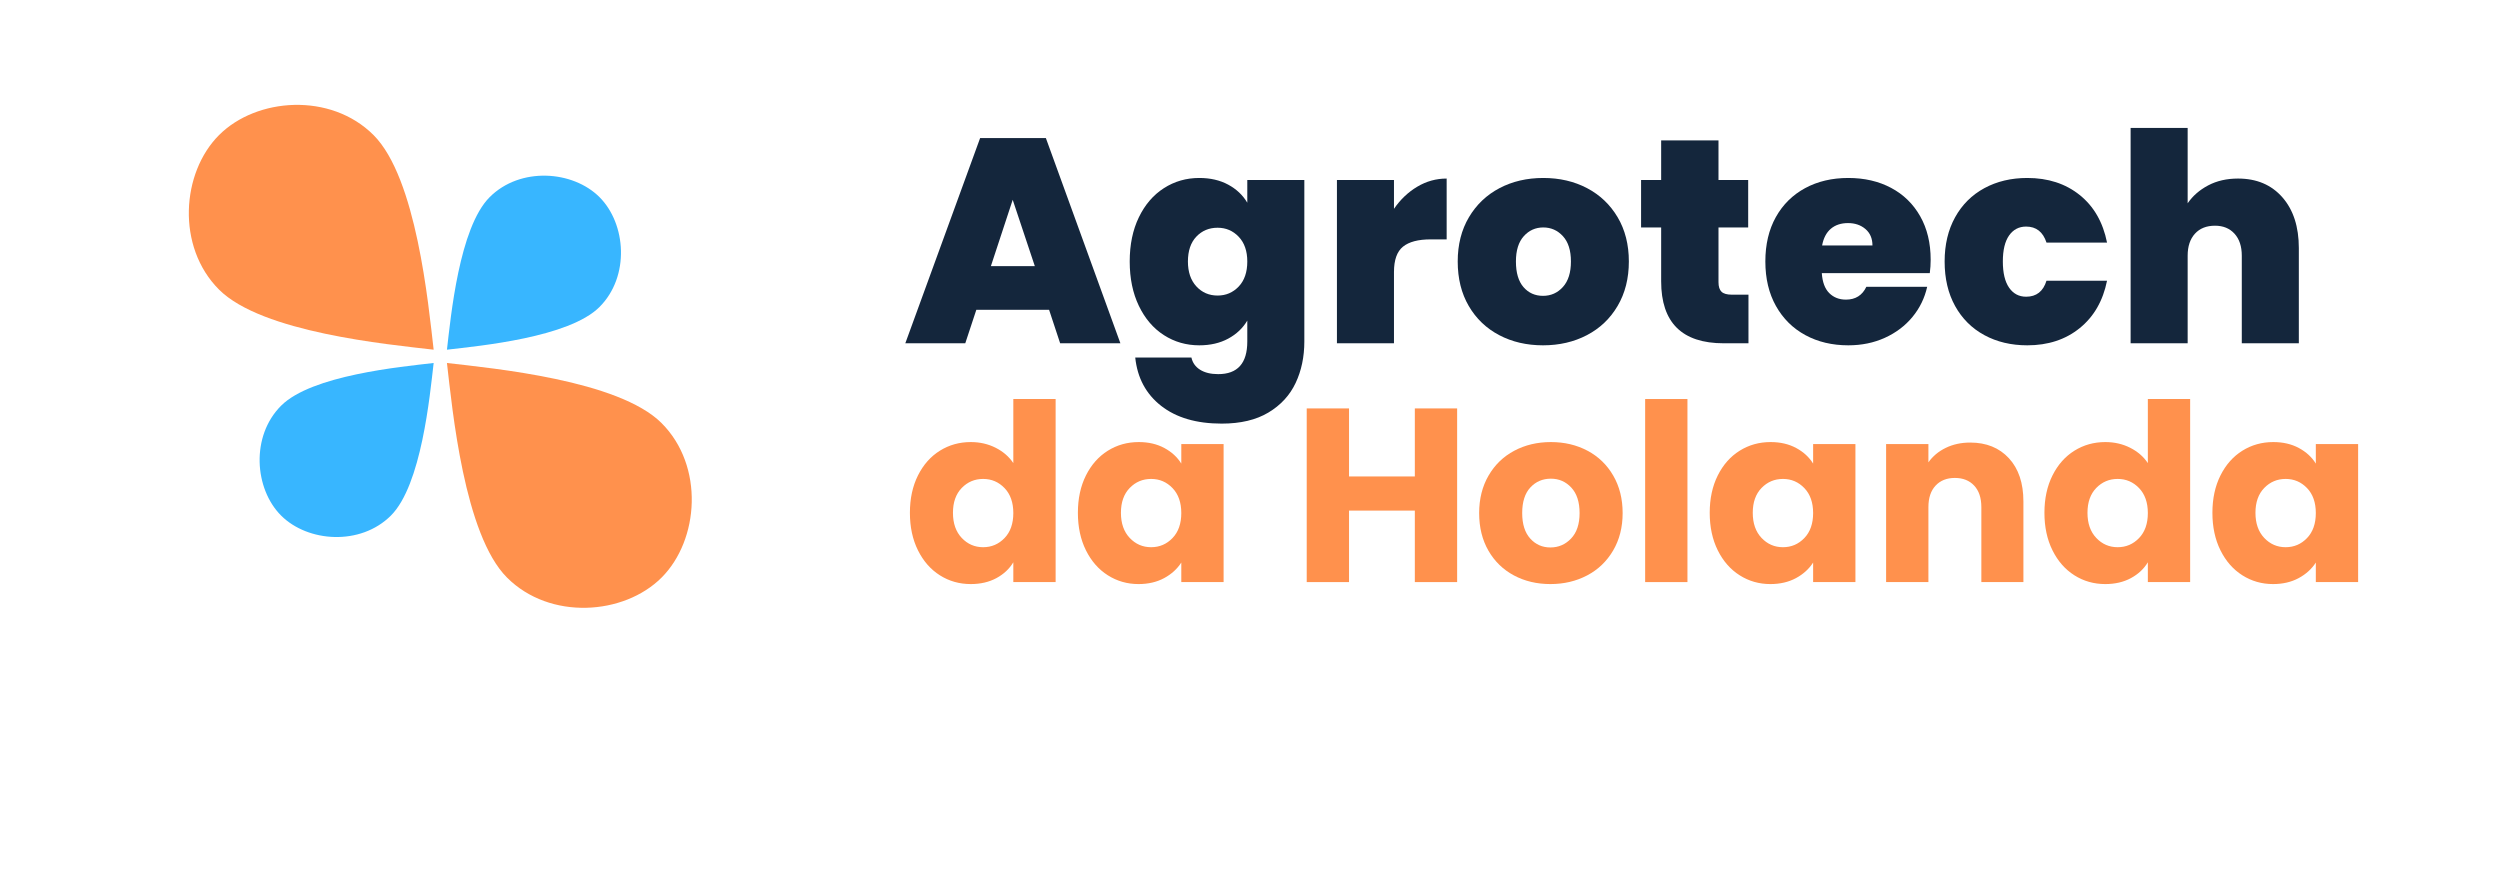
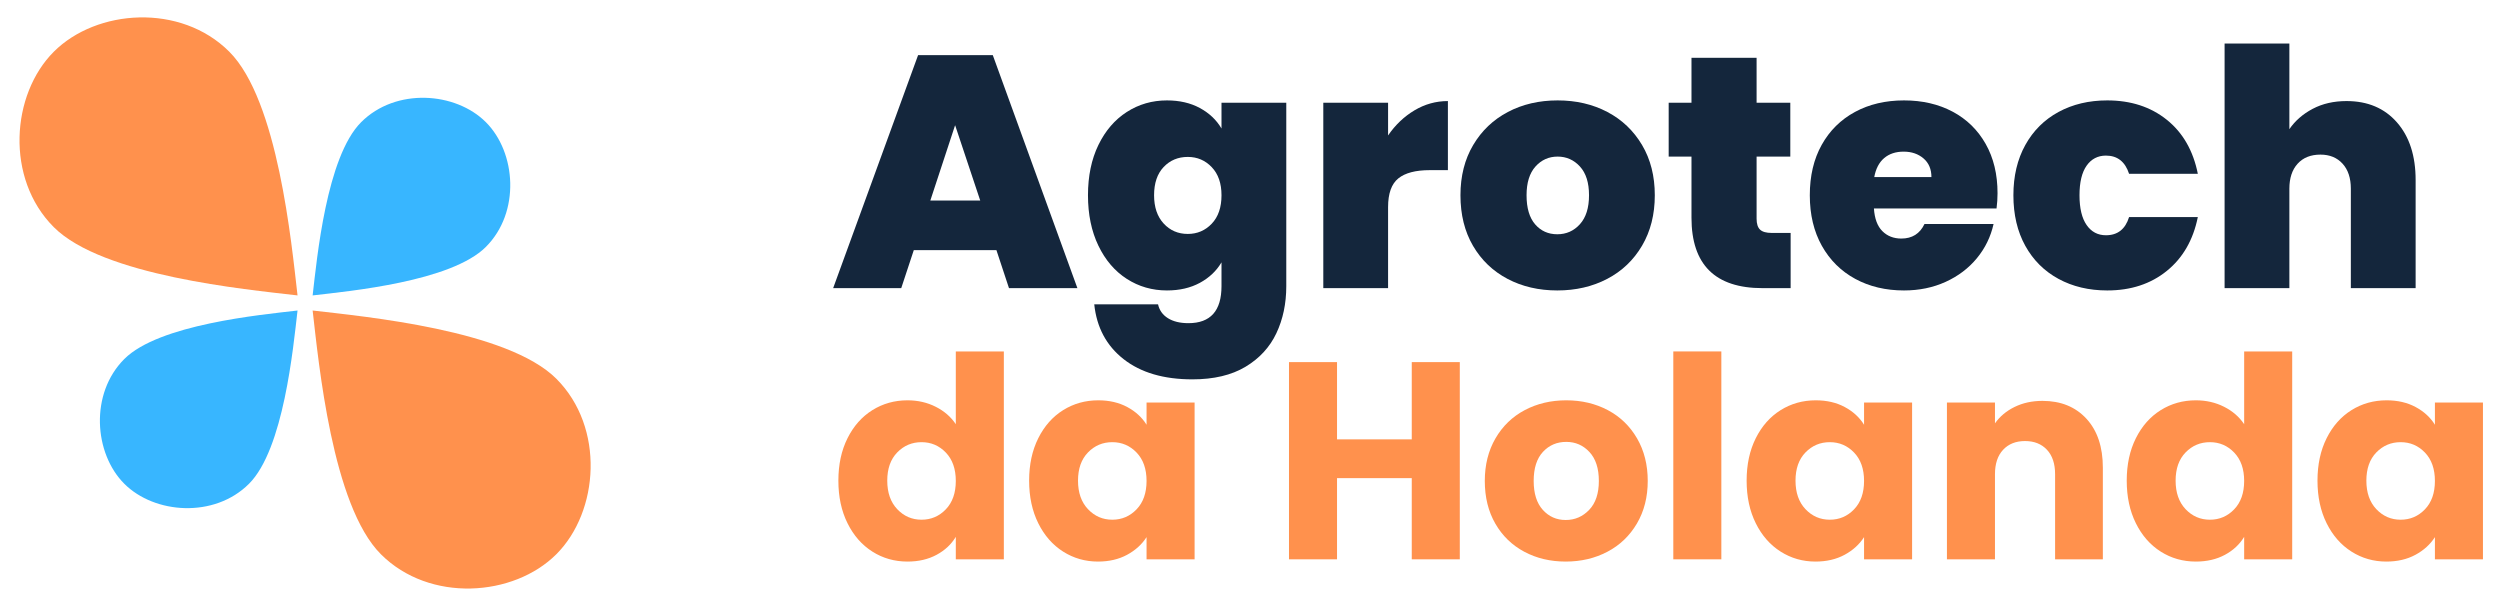
- <svg xmlns="http://www.w3.org/2000/svg" viewBox="0 0 670 236">
+ <svg xmlns="http://www.w3.org/2000/svg" viewBox="46 24 590 143">
  <g transform="translate(118.0,95.5) scale(0.14)">
    <g transform="rotate(-45) translate(0,-18) scale(581)" fill="#FF914D">
      <path d="M0,-1C0.175,-1 0.36,-0.84 0.36,-0.64C0.36,-0.44 0.095,-0.12 0,0C-0.095,-0.12 -0.36,-0.44 -0.36,-0.64C-0.36,-0.84 -0.175,-1 0,-1Z" />
    </g>
    <g transform="rotate(135) translate(0,-18) scale(581)" fill="#FF914D">
      <path d="M0,-1C0.175,-1 0.36,-0.84 0.36,-0.64C0.36,-0.44 0.095,-0.12 0,0C-0.095,-0.12 -0.36,-0.44 -0.36,-0.64C-0.36,-0.84 -0.175,-1 0,-1Z" />
    </g>
    <g transform="rotate(45) translate(0,-18) scale(413)" fill="#38B6FF">
      <path d="M0,-1C0.175,-1 0.36,-0.84 0.36,-0.64C0.36,-0.44 0.095,-0.12 0,0C-0.095,-0.12 -0.36,-0.44 -0.36,-0.64C-0.36,-0.84 -0.175,-1 0,-1Z" />
    </g>
    <g transform="rotate(-135) translate(0,-18) scale(413)" fill="#38B6FF">
      <path d="M0,-1C0.175,-1 0.36,-0.84 0.36,-0.64C0.36,-0.44 0.095,-0.12 0,0C-0.095,-0.12 -0.36,-0.44 -0.36,-0.64C-0.36,-0.84 -0.175,-1 0,-1Z" />
    </g>
  </g>
  <g fill="#14263C">
    <g transform="translate(242.000,92) scale(0.078,-0.078)">
      <path d="M502 115H252L214 0H8L265 705H491L747 0H540ZM453 265 377 493 302 265Z" />
    </g>
    <g transform="translate(300.890,92) scale(0.078,-0.078)">
      <path d="M428 483V561H624V6Q624 -73 594.0 -136.5Q564 -200 500.5 -238.0Q437 -276 340 -276Q210 -276 132.0 -215.0Q54 -154 43 -49H236Q242 -76 266.0 -91.0Q290 -106 328 -106Q428 -106 428 6V78Q405 39 362.5 16.0Q320 -7 263 -7Q196 -7 141.5 28.0Q87 63 55.5 128.5Q24 194 24 281Q24 368 55.5 433.0Q87 498 141.5 533.0Q196 568 263 568Q320 568 362.5 545.0Q405 522 428 483ZM326 397Q282 397 253.0 366.5Q224 336 224 281Q224 227 253.0 195.5Q282 164 326 164Q369 164 398.5 195.0Q428 226 428 281Q428 335 398.5 366.0Q369 397 326 397Z" />
    </g>
    <g transform="translate(353.930,92) scale(0.078,-0.078)">
      <path d="M433 566V357H378Q314 357 283.0 332.0Q252 307 252 245V0H56V561H252V462Q285 510 332.0 538.0Q379 566 433 566Z" />
    </g>
    <g transform="translate(388.796,92) scale(0.078,-0.078)">
      <path d="M24 281Q24 368 62.5 433.0Q101 498 167.5 533.0Q234 568 318 568Q402 568 468.5 533.0Q535 498 573.5 433.0Q612 368 612 281Q612 194 573.5 128.5Q535 63 468.0 28.0Q401 -7 317 -7Q233 -7 166.5 28.0Q100 63 62.0 128.0Q24 193 24 281ZM413 281Q413 338 385.5 368.0Q358 398 318 398Q278 398 251.0 368.0Q224 338 224 281Q224 223 250.0 193.0Q276 163 317 163Q358 163 385.5 193.5Q413 224 413 281Z" />
    </g>
    <g transform="translate(438.404,92) scale(0.078,-0.078)">
      <path d="M387 167V0H302Q87 0 87 213V398H18V561H87V697H284V561H386V398H284V210Q284 187 294.5 177.0Q305 167 330 167Z" />
    </g>
    <g transform="translate(471.242,92) scale(0.078,-0.078)">
      <path d="M589 241H218Q221 195 243.5 172.5Q266 150 301 150Q350 150 371 194H580Q567 136 529.5 90.5Q492 45 435.0 19.0Q378 -7 309 -7Q226 -7 161.5 28.0Q97 63 60.5 128.0Q24 193 24 281Q24 369 60.0 433.5Q96 498 160.5 533.0Q225 568 309 568Q392 568 456.0 534.0Q520 500 556.0 436.5Q592 373 592 287Q592 264 589 241ZM392 336Q392 372 368.0 392.5Q344 413 308 413Q272 413 249.0 393.5Q226 374 219 336Z" />
    </g>
    <g transform="translate(519.290,92) scale(0.078,-0.078)">
      <path d="M308 568Q415 568 488.0 509.5Q561 451 582 346H374Q356 401 304 401Q267 401 245.5 370.5Q224 340 224 281Q224 222 245.5 191.0Q267 160 304 160Q357 160 374 215H582Q561 111 488.0 52.0Q415 -7 308 -7Q225 -7 160.5 28.0Q96 63 60.0 128.0Q24 193 24 281Q24 368 60.0 433.0Q96 498 160.5 533.0Q225 568 308 568Z" />
    </g>
    <g transform="translate(566.636,92) scale(0.078,-0.078)">
      <path d="M634 327V0H438V301Q438 349 413.0 376.5Q388 404 346 404Q302 404 277.0 376.5Q252 349 252 301V0H56V740H252V481Q278 519 322.5 542.5Q367 566 425 566Q521 566 577.5 501.5Q634 437 634 327Z" />
    </g>
  </g>
  <g fill="#FF914D">
    <g transform="translate(242.000,156) scale(0.0663,-0.0663)">
      <path d="M274 566Q329 566 374.5 543.0Q420 520 446 481V740H617V0H446V80Q422 40 377.5 16.0Q333 -8 274 -8Q205 -8 149.0 27.5Q93 63 60.5 128.5Q28 194 28 280Q28 366 60.5 431.0Q93 496 149.0 531.0Q205 566 274 566ZM324 417Q273 417 237.5 380.5Q202 344 202 280Q202 216 237.5 178.5Q273 141 324 141Q375 141 410.5 178.0Q446 215 446 279Q446 343 410.5 380.0Q375 417 324 417Z" />
    </g>
    <g transform="translate(287.018,156) scale(0.0663,-0.0663)">
      <path d="M274 566Q333 566 377.5 542.0Q422 518 446 479V558H617V0H446V79Q421 40 376.5 16.0Q332 -8 273 -8Q205 -8 149.0 27.5Q93 63 60.5 128.5Q28 194 28 280Q28 366 60.5 431.0Q93 496 149.0 531.0Q205 566 274 566ZM324 417Q273 417 237.5 380.5Q202 344 202 280Q202 216 237.5 178.5Q273 141 324 141Q375 141 410.5 178.0Q446 215 446 279Q446 343 410.5 380.0Q375 417 324 417Z" />
    </g>
    <g transform="translate(346.091,156) scale(0.0663,-0.0663)">
      <path d="M670 702V0H499V289H233V0H62V702H233V427H499V702Z" />
    </g>
    <g transform="translate(394.556,156) scale(0.0663,-0.0663)">
      <path d="M28 279Q28 365 66.0 430.5Q104 496 170.0 531.0Q236 566 318 566Q400 566 466.0 531.0Q532 496 570.0 430.5Q608 365 608 279Q608 193 569.5 127.5Q531 62 464.5 27.0Q398 -8 316 -8Q234 -8 168.5 27.0Q103 62 65.5 127.0Q28 192 28 279ZM434 279Q434 346 400.5 382.0Q367 418 318 418Q268 418 235.0 382.5Q202 347 202 279Q202 212 234.5 176.0Q267 140 316 140Q365 140 399.5 176.0Q434 212 434 279Z" />
    </g>
    <g transform="translate(436.789,156) scale(0.0663,-0.0663)">
      <path d="M233 740V0H62V740Z" />
    </g>
    <g transform="translate(456.348,156) scale(0.0663,-0.0663)">
      <path d="M274 566Q333 566 377.5 542.0Q422 518 446 479V558H617V0H446V79Q421 40 376.5 16.0Q332 -8 273 -8Q205 -8 149.0 27.5Q93 63 60.5 128.5Q28 194 28 280Q28 366 60.5 431.0Q93 496 149.0 531.0Q205 566 274 566ZM324 417Q273 417 237.5 380.5Q202 344 202 280Q202 216 237.5 178.5Q273 141 324 141Q375 141 410.5 178.0Q446 215 446 279Q446 343 410.5 380.0Q375 417 324 417Z" />
    </g>
    <g transform="translate(501.366,156) scale(0.0663,-0.0663)">
      <path d="M617 326V0H447V303Q447 359 418.0 390.0Q389 421 340 421Q291 421 262.0 390.0Q233 359 233 303V0H62V558H233V484Q259 521 303.0 542.5Q347 564 402 564Q500 564 558.5 500.5Q617 437 617 326Z" />
    </g>
    <g transform="translate(546.052,156) scale(0.0663,-0.0663)">
      <path d="M274 566Q329 566 374.5 543.0Q420 520 446 481V740H617V0H446V80Q422 40 377.5 16.0Q333 -8 274 -8Q205 -8 149.0 27.5Q93 63 60.5 128.5Q28 194 28 280Q28 366 60.5 431.0Q93 496 149.0 531.0Q205 566 274 566ZM324 417Q273 417 237.5 380.5Q202 344 202 280Q202 216 237.5 178.5Q273 141 324 141Q375 141 410.5 178.0Q446 215 446 279Q446 343 410.5 380.0Q375 417 324 417Z" />
    </g>
    <g transform="translate(591.070,156) scale(0.0663,-0.0663)">
      <path d="M274 566Q333 566 377.5 542.0Q422 518 446 479V558H617V0H446V79Q421 40 376.5 16.0Q332 -8 273 -8Q205 -8 149.0 27.5Q93 63 60.5 128.5Q28 194 28 280Q28 366 60.5 431.0Q93 496 149.0 531.0Q205 566 274 566ZM324 417Q273 417 237.5 380.5Q202 344 202 280Q202 216 237.5 178.5Q273 141 324 141Q375 141 410.5 178.0Q446 215 446 279Q446 343 410.5 380.0Q375 417 324 417Z" />
    </g>
  </g>
</svg>
